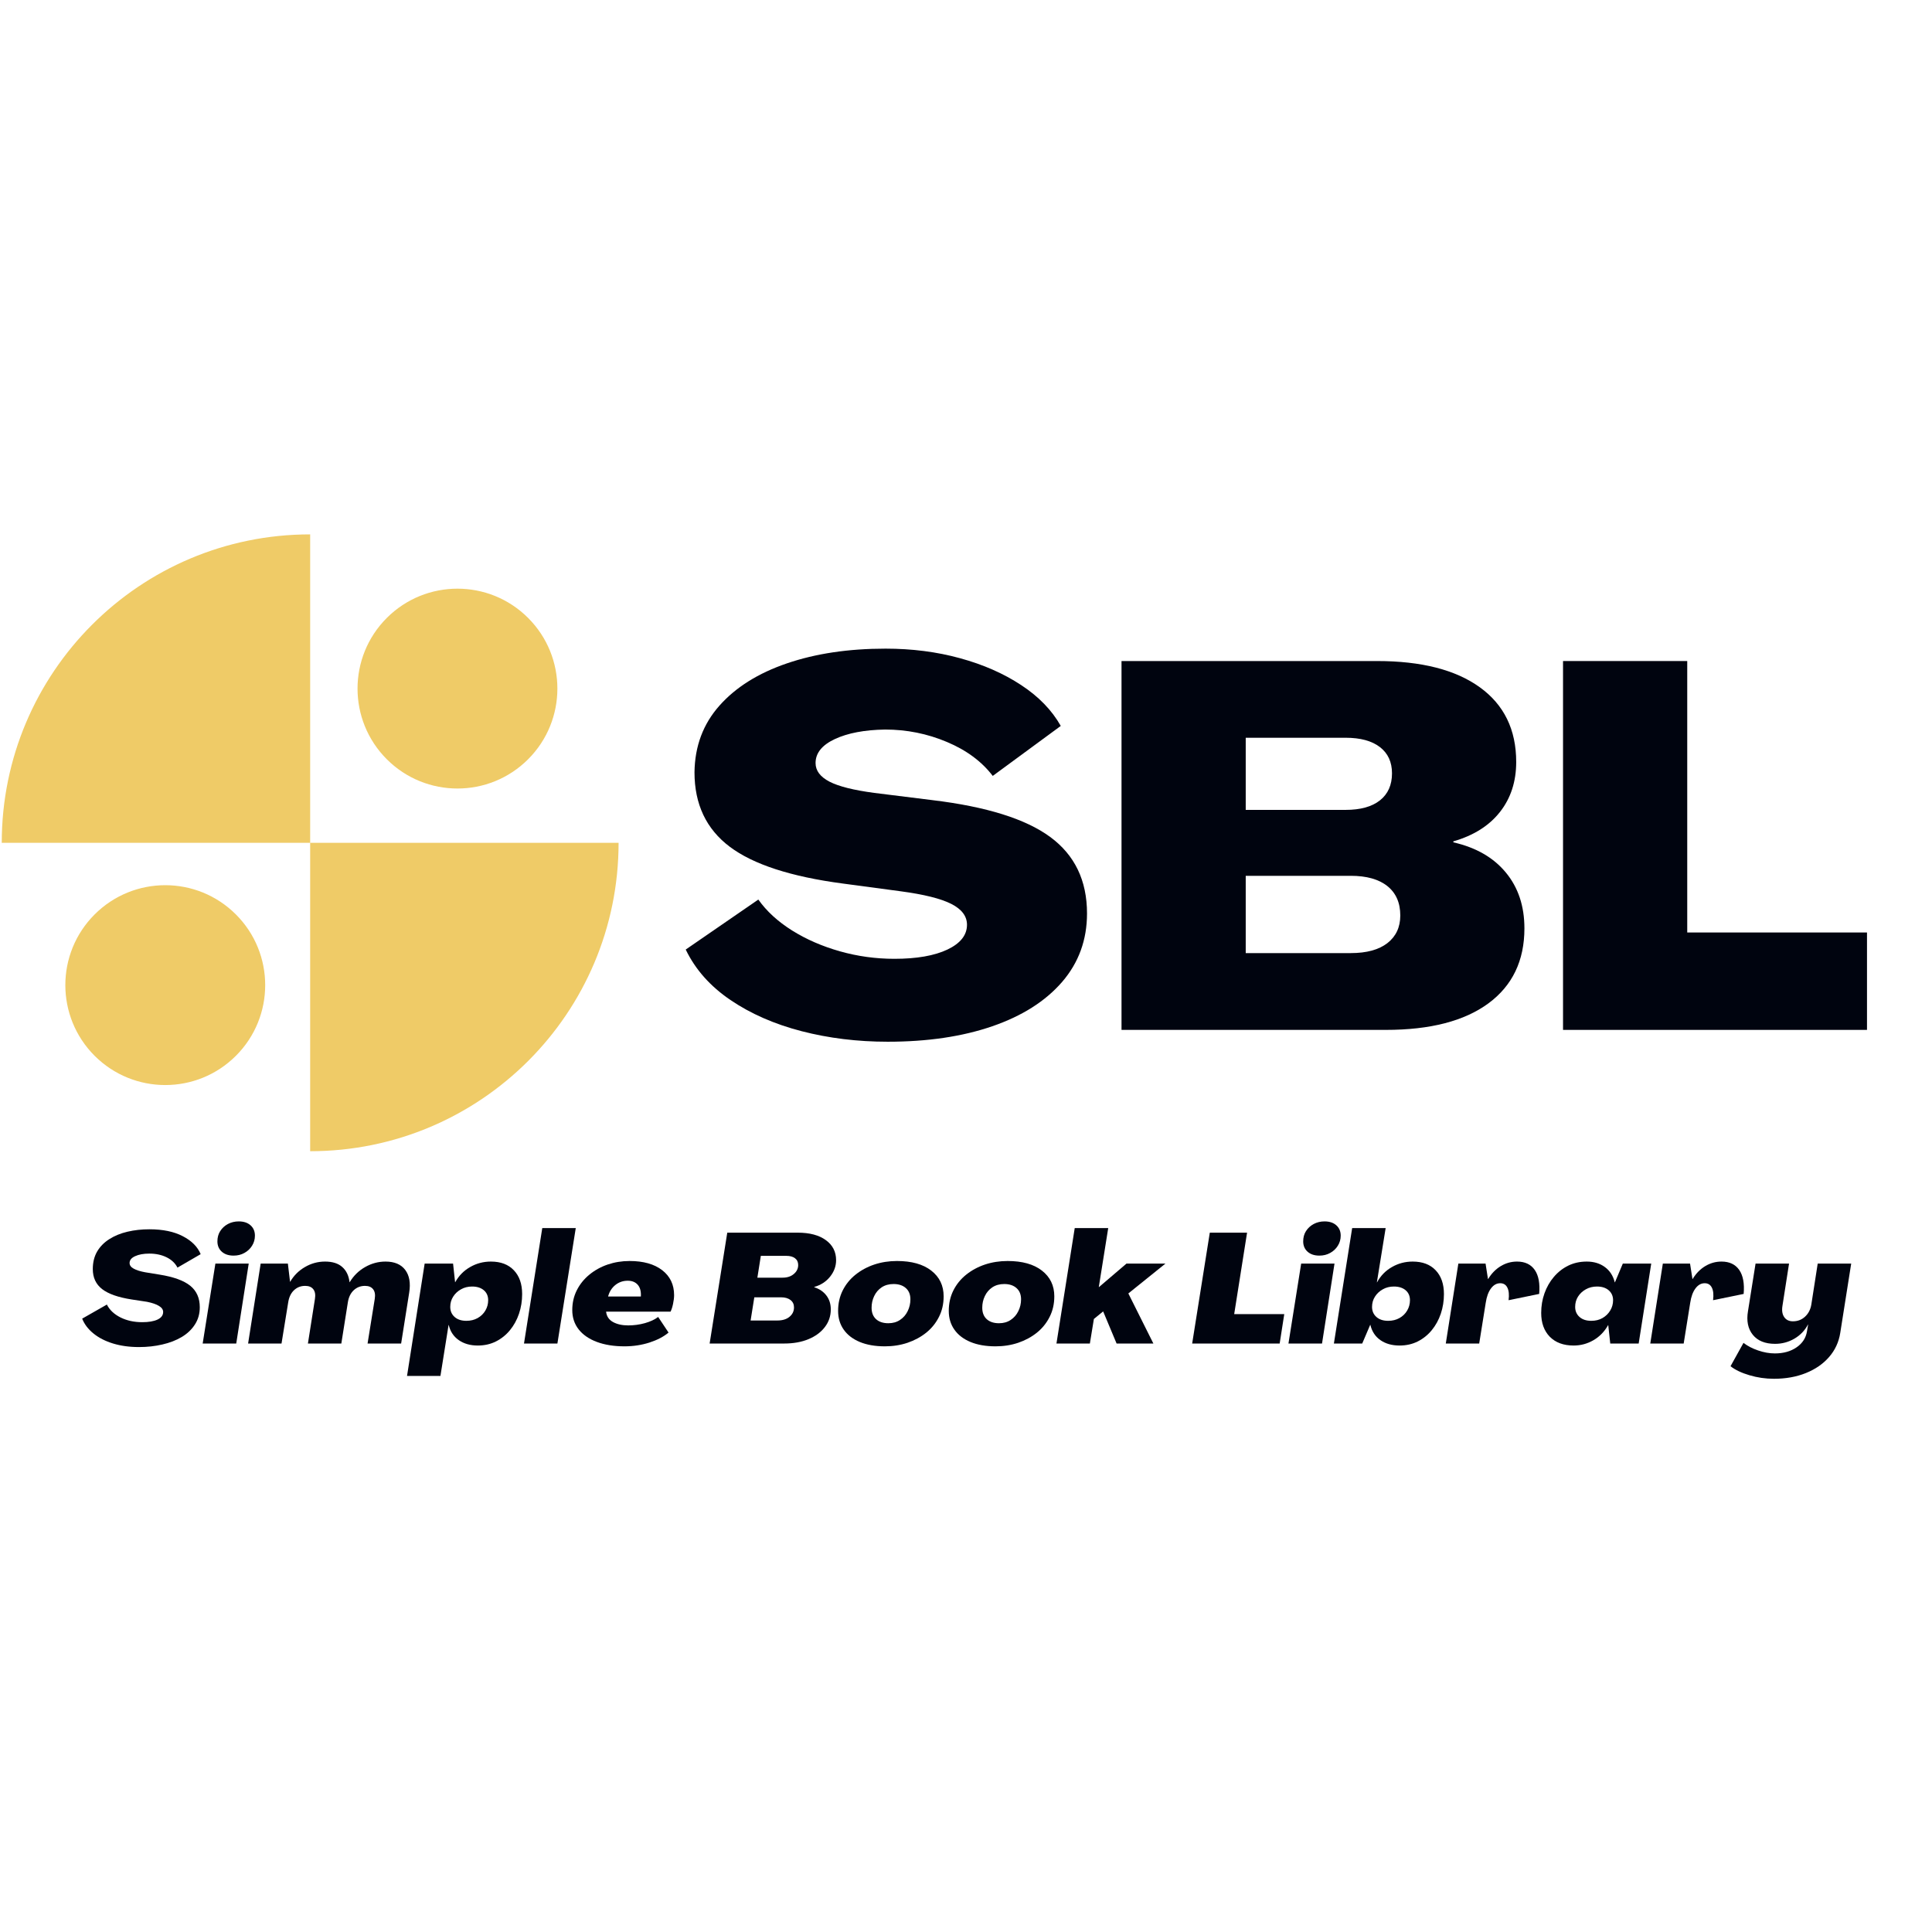
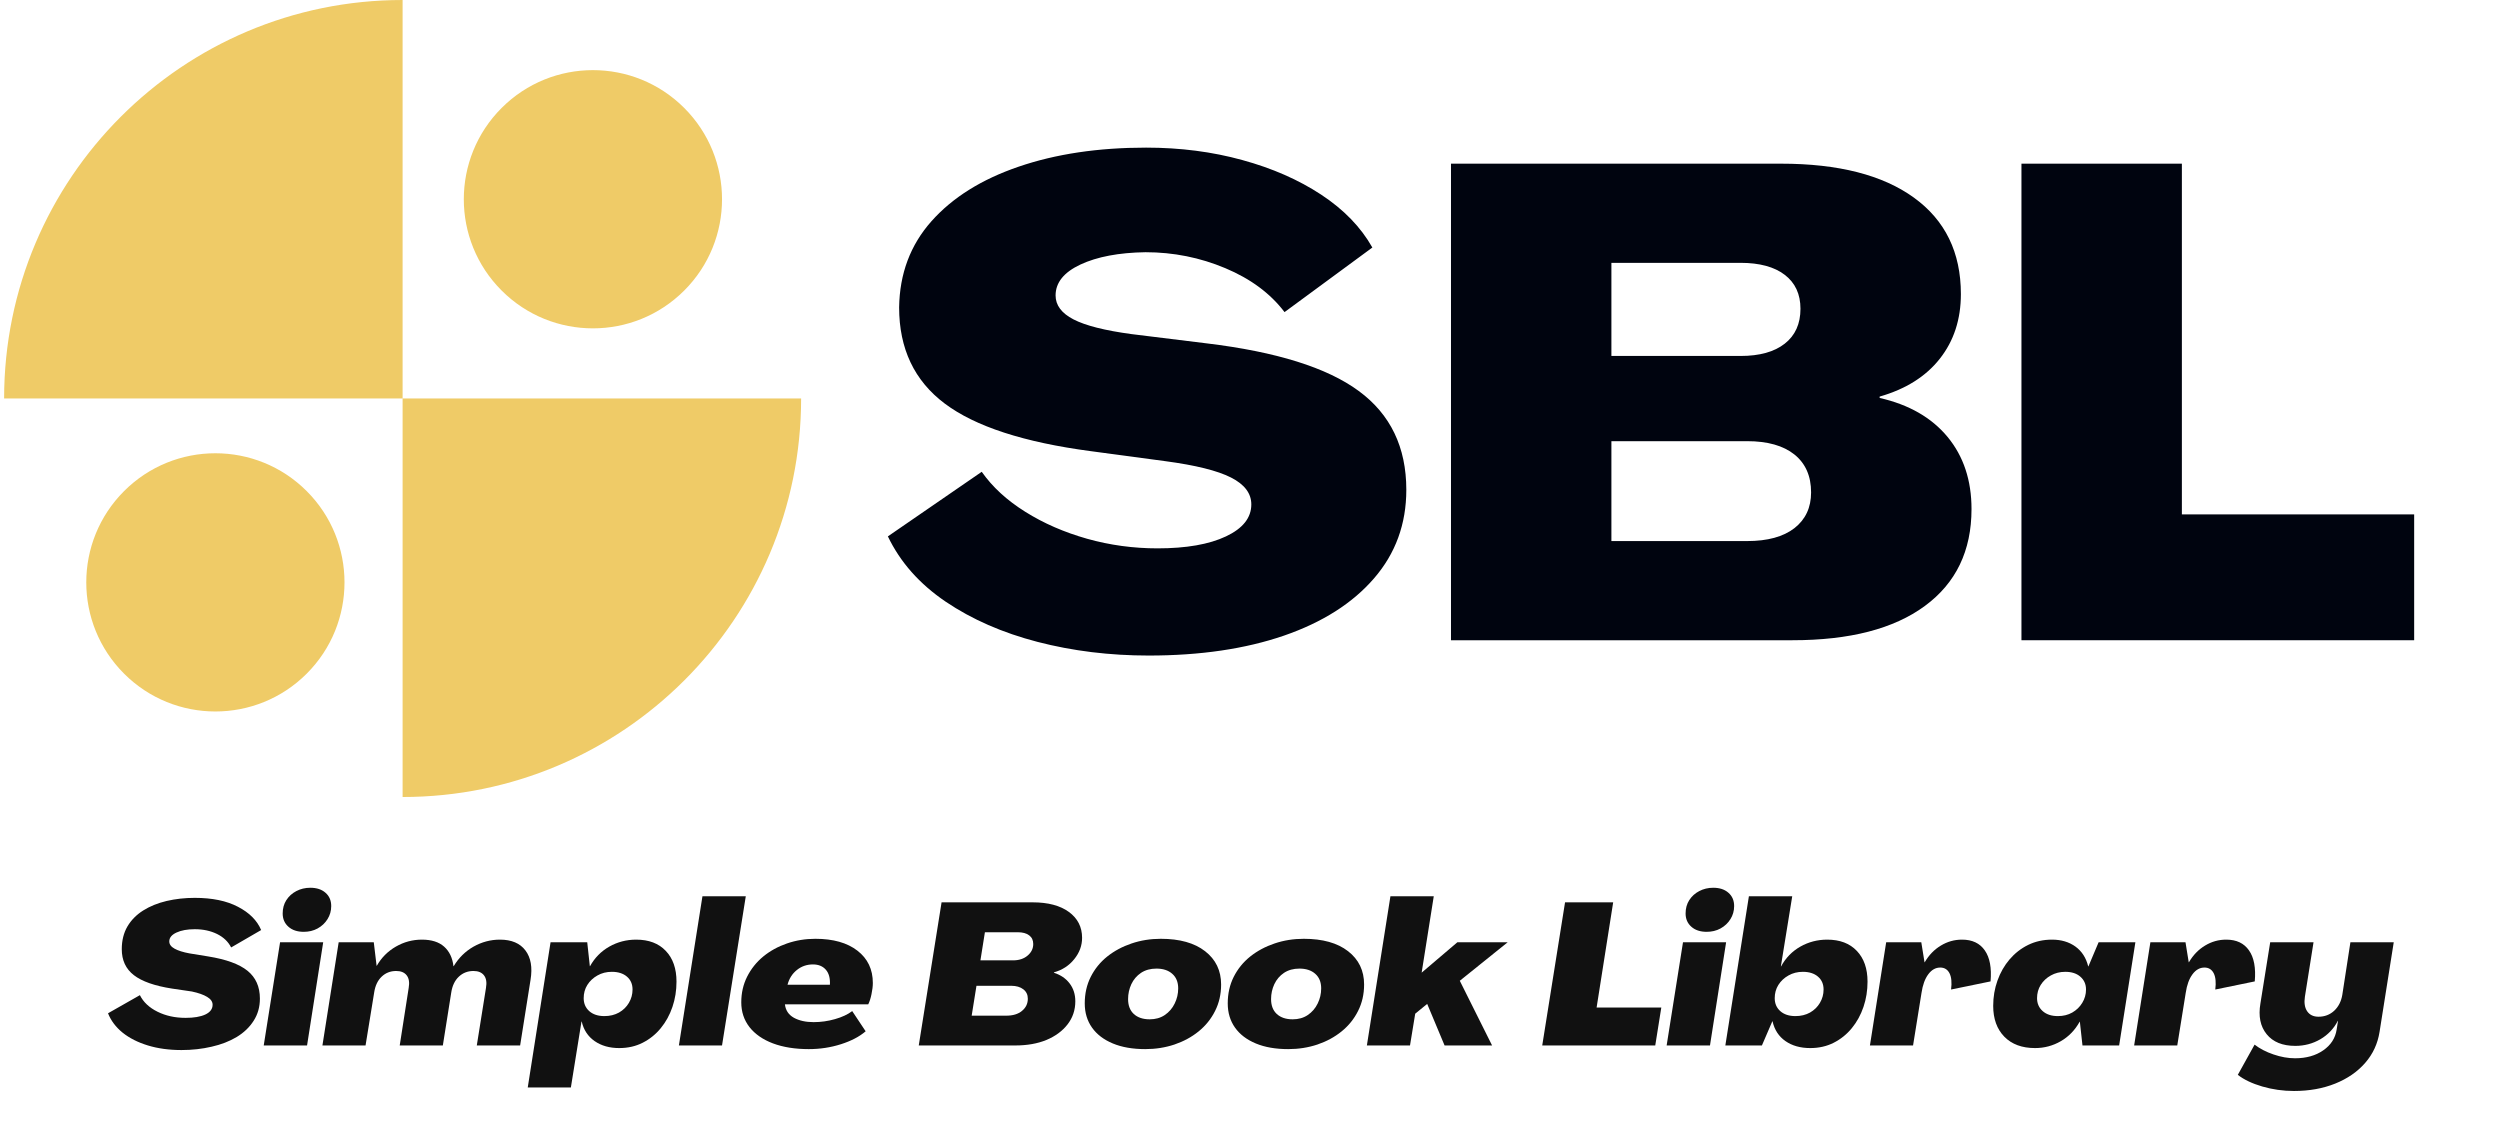
- <svg xmlns="http://www.w3.org/2000/svg" width="300" zoomAndPan="magnify" viewBox="0 0 375 375" height="300" preserveAspectRatio="xMidYMid meet" version="1.2">
+ <svg xmlns="http://www.w3.org/2000/svg" width="500" zoomAndPan="magnify" viewBox="0 0 375 168.75" height="225" preserveAspectRatio="xMidYMid meet" version="1.2">
  <defs>
-     <clipPath id="9e14c4ae68">
-       <path d="M 0.34 103.723 L 120.34 103.723 L 120.34 223.723 L 0.34 223.723 Z M 0.34 103.723 " />
+     <clipPath id="7d9eb6158d">
+       <path d="M 0.617 0 L 120.441 0 L 120.441 119.824 L 0.617 119.824 Z M 0.617 0 " />
    </clipPath>
  </defs>
-   <g id="33301999ea">
+   <g id="ca0ec8a7c4">
    <g style="fill:#00040f;fill-opacity:1;">
-       <g transform="translate(130.8949, 199.9011)">
-         <path style="stroke:none" d="M 41.406 2.297 C 35.531 2.297 29.957 1.613 24.688 0.25 C 19.426 -1.113 14.828 -3.129 10.891 -5.797 C 6.961 -8.461 4.066 -11.727 2.203 -15.594 L 16.297 -25.297 C 17.898 -23.035 20.082 -21.035 22.844 -19.297 C 25.613 -17.566 28.711 -16.219 32.141 -15.25 C 35.578 -14.281 39.098 -13.797 42.703 -13.797 C 47.035 -13.797 50.469 -14.395 53 -15.594 C 55.531 -16.801 56.797 -18.406 56.797 -20.406 C 56.797 -22.07 55.781 -23.422 53.75 -24.453 C 51.719 -25.484 48.438 -26.301 43.906 -26.906 L 32.703 -28.406 C 22.629 -29.738 15.312 -32.117 10.75 -35.547 C 6.188 -38.984 3.906 -43.801 3.906 -50 C 3.969 -55.062 5.582 -59.375 8.75 -62.938 C 11.914 -66.508 16.281 -69.242 21.844 -71.141 C 27.414 -73.047 33.801 -74 41 -74 C 46.133 -74 50.953 -73.379 55.453 -72.141 C 59.953 -70.91 63.898 -69.176 67.297 -66.938 C 70.703 -64.707 73.27 -62.062 75 -59 L 61.797 -49.297 C 59.66 -52.098 56.691 -54.297 52.891 -55.891 C 49.098 -57.492 45.102 -58.297 40.906 -58.297 C 36.906 -58.234 33.656 -57.617 31.156 -56.453 C 28.656 -55.285 27.406 -53.734 27.406 -51.797 C 27.406 -50.328 28.301 -49.125 30.094 -48.188 C 31.895 -47.258 34.797 -46.531 38.797 -46 L 50.094 -44.594 C 60.562 -43.332 68.176 -40.953 72.938 -37.453 C 77.707 -33.953 80.094 -29 80.094 -22.594 C 80.094 -17.469 78.477 -13.035 75.25 -9.297 C 72.02 -5.566 67.504 -2.703 61.703 -0.703 C 55.898 1.297 49.133 2.297 41.406 2.297 Z M 41.406 2.297 " />
+       <g transform="translate(130.9786, 96.03495)">
+         <path style="stroke:none" d="M 41.328 2.297 C 35.473 2.297 29.914 1.613 24.656 0.25 C 19.406 -1.113 14.812 -3.125 10.875 -5.781 C 6.945 -8.445 4.055 -11.711 2.203 -15.578 L 16.281 -25.266 C 17.875 -22.992 20.051 -20.992 22.812 -19.266 C 25.57 -17.535 28.664 -16.188 32.094 -15.219 C 35.52 -14.258 39.035 -13.781 42.641 -13.781 C 46.961 -13.781 50.391 -14.379 52.922 -15.578 C 55.453 -16.773 56.719 -18.375 56.719 -20.375 C 56.719 -22.031 55.703 -23.375 53.672 -24.406 C 51.641 -25.438 48.359 -26.254 43.828 -26.859 L 32.656 -28.359 C 22.602 -29.691 15.297 -32.07 10.734 -35.5 C 6.172 -38.926 3.891 -43.734 3.891 -49.922 C 3.961 -54.984 5.578 -59.289 8.734 -62.844 C 11.898 -66.406 16.258 -69.133 21.812 -71.031 C 27.375 -72.938 33.75 -73.891 40.938 -73.891 C 46.062 -73.891 50.867 -73.27 55.359 -72.031 C 59.859 -70.801 63.801 -69.07 67.188 -66.844 C 70.582 -64.613 73.145 -61.969 74.875 -58.906 L 61.703 -49.219 C 59.578 -52.02 56.613 -54.219 52.812 -55.812 C 49.02 -57.406 45.031 -58.203 40.844 -58.203 C 36.844 -58.141 33.594 -57.523 31.094 -56.359 C 28.602 -55.191 27.359 -53.645 27.359 -51.719 C 27.359 -50.25 28.254 -49.051 30.047 -48.125 C 31.848 -47.195 34.742 -46.461 38.734 -45.922 L 50.016 -44.531 C 60.473 -43.27 68.078 -40.891 72.828 -37.391 C 77.586 -33.898 79.969 -28.957 79.969 -22.562 C 79.969 -17.438 78.352 -13.008 75.125 -9.281 C 71.906 -5.551 67.398 -2.688 61.609 -0.688 C 55.816 1.301 49.055 2.297 41.328 2.297 Z M 41.328 2.297 " />
      </g>
    </g>
    <g style="fill:#00040f;fill-opacity:1;">
-       <g transform="translate(212.5917, 199.9011)">
-         <path style="stroke:none" d="M 5.094 0 L 5.094 -71.594 L 54.703 -71.594 C 63.297 -71.594 69.941 -69.895 74.641 -66.5 C 79.348 -63.102 81.703 -58.27 81.703 -52 C 81.703 -48.195 80.648 -44.961 78.547 -42.297 C 76.453 -39.629 73.438 -37.727 69.5 -36.594 L 69.5 -36.406 C 73.895 -35.406 77.289 -33.453 79.688 -30.547 C 82.094 -27.648 83.297 -24.035 83.297 -19.703 C 83.297 -13.43 80.961 -8.578 76.297 -5.141 C 71.629 -1.711 65 0 56.406 0 Z M 29.203 -42.703 L 48.594 -42.703 C 51.469 -42.703 53.688 -43.316 55.25 -44.547 C 56.812 -45.785 57.594 -47.535 57.594 -49.797 C 57.594 -51.992 56.812 -53.691 55.25 -54.891 C 53.688 -56.098 51.469 -56.703 48.594 -56.703 L 29.203 -56.703 Z M 29.203 -14.906 L 49.594 -14.906 C 52.664 -14.906 55.035 -15.551 56.703 -16.844 C 58.367 -18.145 59.203 -19.93 59.203 -22.203 C 59.203 -24.672 58.367 -26.57 56.703 -27.906 C 55.035 -29.238 52.664 -29.906 49.594 -29.906 L 29.203 -29.906 Z M 29.203 -14.906 " />
+       <g transform="translate(212.5546, 96.03495)">
+         <path style="stroke:none" d="M 5.094 0 L 5.094 -71.484 L 54.609 -71.484 C 63.203 -71.484 69.844 -69.785 74.531 -66.391 C 79.227 -62.992 81.578 -58.172 81.578 -51.922 C 81.578 -48.129 80.523 -44.898 78.422 -42.234 C 76.328 -39.566 73.316 -37.672 69.391 -36.547 L 69.391 -36.344 C 73.785 -35.344 77.18 -33.395 79.578 -30.5 C 81.973 -27.602 83.172 -23.992 83.172 -19.672 C 83.172 -13.41 80.836 -8.566 76.172 -5.141 C 71.516 -1.711 64.895 0 56.312 0 Z M 29.156 -42.641 L 48.531 -42.641 C 51.383 -42.641 53.594 -43.254 55.156 -44.484 C 56.727 -45.711 57.516 -47.457 57.516 -49.719 C 57.516 -51.914 56.727 -53.613 55.156 -54.812 C 53.594 -56.008 51.383 -56.609 48.531 -56.609 L 29.156 -56.609 Z M 29.156 -14.875 L 49.516 -14.875 C 52.578 -14.875 54.941 -15.52 56.609 -16.812 C 58.273 -18.113 59.109 -19.898 59.109 -22.172 C 59.109 -24.629 58.273 -26.523 56.609 -27.859 C 54.941 -29.191 52.578 -29.859 49.516 -29.859 L 29.156 -29.859 Z M 29.156 -14.875 " />
      </g>
    </g>
    <g style="fill:#00040f;fill-opacity:1;">
-       <g transform="translate(298.2884, 199.9011)">
-         <path style="stroke:none" d="M 5.094 0 L 5.094 -71.594 L 29.203 -71.594 L 29.203 -18.906 L 64.094 -18.906 L 64.094 0 Z M 5.094 0 " />
+       <g transform="translate(298.1246, 96.03495)">
+         <path style="stroke:none" d="M 5.094 0 L 5.094 -71.484 L 29.156 -71.484 L 29.156 -18.875 L 64 -18.875 L 64 0 Z M 5.094 0 " />
      </g>
    </g>
-     <g style="fill:#00040f;fill-opacity:1;">
-       <g transform="translate(15.76172, 260.776)">
-         <path style="stroke:none" d="M 11.219 0.688 C 9.363 0.688 7.688 0.457 6.188 0 C 4.688 -0.457 3.422 -1.102 2.391 -1.938 C 1.359 -2.77 0.625 -3.734 0.188 -4.828 L 4.984 -7.562 C 5.504 -6.52 6.383 -5.688 7.625 -5.062 C 8.863 -4.445 10.27 -4.141 11.844 -4.141 C 13.082 -4.141 14.066 -4.305 14.797 -4.641 C 15.535 -4.984 15.906 -5.477 15.906 -6.125 C 15.906 -6.582 15.633 -6.973 15.094 -7.297 C 14.551 -7.629 13.781 -7.895 12.781 -8.094 L 9.812 -8.547 C 7.188 -8.953 5.27 -9.625 4.062 -10.562 C 2.852 -11.5 2.25 -12.797 2.25 -14.453 C 2.25 -15.754 2.531 -16.891 3.094 -17.859 C 3.664 -18.828 4.457 -19.629 5.469 -20.266 C 6.477 -20.91 7.648 -21.391 8.984 -21.703 C 10.316 -22.016 11.734 -22.172 13.234 -22.172 C 15.848 -22.172 18.008 -21.723 19.719 -20.828 C 21.438 -19.941 22.594 -18.781 23.188 -17.344 L 18.688 -14.734 C 18.25 -15.586 17.547 -16.254 16.578 -16.734 C 15.609 -17.211 14.492 -17.453 13.234 -17.453 C 12.109 -17.453 11.188 -17.285 10.469 -16.953 C 9.75 -16.629 9.391 -16.188 9.391 -15.625 C 9.391 -15.188 9.656 -14.82 10.188 -14.531 C 10.719 -14.238 11.461 -14.004 12.422 -13.828 L 15.203 -13.375 C 17.93 -12.938 19.914 -12.219 21.156 -11.219 C 22.395 -10.219 23.016 -8.828 23.016 -7.047 C 23.016 -5.785 22.703 -4.672 22.078 -3.703 C 21.461 -2.734 20.609 -1.922 19.516 -1.266 C 18.422 -0.617 17.164 -0.133 15.75 0.188 C 14.332 0.52 12.82 0.688 11.219 0.688 Z M 11.219 0.688 " />
+     <g style="fill:#111111;fill-opacity:1;">
+       <g transform="translate(16.01577, 156.8198)">
+         <path style="stroke:none" d="M 11.203 0.688 C 9.348 0.688 7.672 0.457 6.172 0 C 4.672 -0.457 3.406 -1.098 2.375 -1.922 C 1.352 -2.754 0.625 -3.723 0.188 -4.828 L 4.969 -7.547 C 5.488 -6.504 6.367 -5.676 7.609 -5.062 C 8.848 -4.445 10.254 -4.141 11.828 -4.141 C 13.066 -4.141 14.051 -4.305 14.781 -4.641 C 15.508 -4.984 15.875 -5.473 15.875 -6.109 C 15.875 -6.566 15.602 -6.957 15.062 -7.281 C 14.52 -7.613 13.754 -7.883 12.766 -8.094 L 9.797 -8.531 C 7.18 -8.938 5.27 -9.609 4.062 -10.547 C 2.852 -11.484 2.25 -12.781 2.25 -14.438 C 2.25 -15.738 2.531 -16.875 3.094 -17.844 C 3.664 -18.812 4.457 -19.613 5.469 -20.25 C 6.477 -20.883 7.645 -21.359 8.969 -21.672 C 10.301 -21.984 11.711 -22.141 13.203 -22.141 C 15.828 -22.141 17.988 -21.691 19.688 -20.797 C 21.395 -19.91 22.551 -18.75 23.156 -17.312 L 18.656 -14.703 C 18.219 -15.566 17.516 -16.238 16.547 -16.719 C 15.578 -17.195 14.461 -17.438 13.203 -17.438 C 12.086 -17.438 11.172 -17.27 10.453 -16.938 C 9.734 -16.602 9.375 -16.16 9.375 -15.609 C 9.375 -15.172 9.641 -14.805 10.172 -14.516 C 10.703 -14.223 11.445 -13.988 12.406 -13.812 L 15.188 -13.359 C 17.906 -12.922 19.879 -12.203 21.109 -11.203 C 22.348 -10.203 22.969 -8.812 22.969 -7.031 C 22.969 -5.781 22.656 -4.672 22.031 -3.703 C 21.414 -2.734 20.566 -1.922 19.484 -1.266 C 18.398 -0.617 17.145 -0.133 15.719 0.188 C 14.301 0.52 12.797 0.688 11.203 0.688 Z M 11.203 0.688 " />
      </g>
    </g>
-     <g style="fill:#00040f;fill-opacity:1;">
-       <g transform="translate(39.4017, 260.776)">
-         <path style="stroke:none" d="M 5.938 -17.062 C 4.977 -17.062 4.211 -17.316 3.641 -17.828 C 3.078 -18.336 2.797 -19.004 2.797 -19.828 C 2.797 -20.586 2.977 -21.254 3.344 -21.828 C 3.719 -22.41 4.219 -22.867 4.844 -23.203 C 5.477 -23.535 6.176 -23.703 6.938 -23.703 C 7.895 -23.703 8.656 -23.453 9.219 -22.953 C 9.789 -22.453 10.078 -21.781 10.078 -20.938 C 10.078 -20.219 9.891 -19.562 9.516 -18.969 C 9.148 -18.383 8.656 -17.922 8.031 -17.578 C 7.414 -17.234 6.719 -17.062 5.938 -17.062 Z M -0.062 0 L 2.406 -15.516 L 8.875 -15.516 L 6.453 0 Z M -0.062 0 " />
+     <g style="fill:#111111;fill-opacity:1;">
+       <g transform="translate(39.62078, 156.8198)">
+         <path style="stroke:none" d="M 5.938 -17.047 C 4.977 -17.047 4.211 -17.301 3.641 -17.812 C 3.066 -18.32 2.781 -18.984 2.781 -19.797 C 2.781 -20.555 2.961 -21.223 3.328 -21.797 C 3.703 -22.379 4.203 -22.832 4.828 -23.156 C 5.461 -23.488 6.16 -23.656 6.922 -23.656 C 7.879 -23.656 8.641 -23.406 9.203 -22.906 C 9.773 -22.414 10.062 -21.75 10.062 -20.906 C 10.062 -20.188 9.875 -19.531 9.5 -18.938 C 9.133 -18.352 8.641 -17.891 8.016 -17.547 C 7.398 -17.211 6.707 -17.047 5.938 -17.047 Z M -0.062 0 L 2.391 -15.484 L 8.859 -15.484 L 6.438 0 Z M -0.062 0 " />
      </g>
    </g>
-     <g style="fill:#00040f;fill-opacity:1;">
-       <g transform="translate(48.25169, 260.776)">
-         <path style="stroke:none" d="M -0.094 0 L 2.344 -15.516 L 7.625 -15.516 L 8.047 -11.969 L 8.062 -11.969 C 8.77 -13.188 9.727 -14.145 10.938 -14.844 C 12.145 -15.551 13.445 -15.906 14.844 -15.906 C 16.289 -15.906 17.406 -15.551 18.188 -14.844 C 18.977 -14.145 19.445 -13.164 19.594 -11.906 L 19.625 -11.906 C 20.383 -13.164 21.383 -14.145 22.625 -14.844 C 23.863 -15.551 25.18 -15.906 26.578 -15.906 C 28.316 -15.906 29.594 -15.363 30.406 -14.281 C 31.219 -13.195 31.473 -11.727 31.172 -9.875 L 29.609 0 L 23.094 0 L 24.484 -8.641 C 24.617 -9.461 24.516 -10.094 24.172 -10.531 C 23.836 -10.969 23.312 -11.188 22.594 -11.188 C 21.727 -11.188 20.992 -10.898 20.391 -10.328 C 19.797 -9.766 19.422 -8.984 19.266 -7.984 L 18 0 L 11.516 0 L 12.875 -8.641 C 13.008 -9.461 12.906 -10.094 12.562 -10.531 C 12.227 -10.969 11.703 -11.188 10.984 -11.188 C 10.117 -11.188 9.391 -10.898 8.797 -10.328 C 8.211 -9.766 7.844 -8.984 7.688 -7.984 L 6.391 0 Z M -0.094 0 " />
+     <g style="fill:#111111;fill-opacity:1;">
+       <g transform="translate(48.45768, 156.8198)">
+         <path style="stroke:none" d="M -0.094 0 L 2.344 -15.484 L 7.609 -15.484 L 8.031 -11.953 L 8.062 -11.953 C 8.758 -13.172 9.711 -14.129 10.922 -14.828 C 12.129 -15.523 13.43 -15.875 14.828 -15.875 C 16.266 -15.875 17.375 -15.523 18.156 -14.828 C 18.945 -14.129 19.414 -13.148 19.562 -11.891 L 19.594 -11.891 C 20.352 -13.148 21.348 -14.129 22.578 -14.828 C 23.816 -15.523 25.133 -15.875 26.531 -15.875 C 28.27 -15.875 29.547 -15.332 30.359 -14.25 C 31.172 -13.176 31.426 -11.711 31.125 -9.859 L 29.562 0 L 23.062 0 L 24.438 -8.625 C 24.582 -9.445 24.484 -10.078 24.141 -10.516 C 23.805 -10.953 23.281 -11.172 22.562 -11.172 C 21.695 -11.172 20.961 -10.883 20.359 -10.312 C 19.766 -9.75 19.391 -8.969 19.234 -7.969 L 17.969 0 L 11.5 0 L 12.844 -8.625 C 12.988 -9.445 12.891 -10.078 12.547 -10.516 C 12.211 -10.953 11.688 -11.172 10.969 -11.172 C 10.102 -11.172 9.375 -10.883 8.781 -10.312 C 8.195 -9.75 7.828 -8.969 7.672 -7.969 L 6.375 0 Z M -0.094 0 " />
      </g>
    </g>
-     <g style="fill:#00040f;fill-opacity:1;">
-       <g transform="translate(80.08166, 260.776)">
-         <path style="stroke:none" d="M -1.078 6.297 L 2.344 -15.516 L 7.859 -15.516 L 8.25 -11.906 L 8.281 -11.906 C 8.977 -13.164 9.941 -14.145 11.172 -14.844 C 12.398 -15.551 13.742 -15.906 15.203 -15.906 C 17.109 -15.906 18.594 -15.344 19.656 -14.219 C 20.727 -13.102 21.266 -11.562 21.266 -9.594 C 21.266 -8.258 21.062 -6.988 20.656 -5.781 C 20.25 -4.582 19.664 -3.52 18.906 -2.594 C 18.145 -1.664 17.238 -0.938 16.188 -0.406 C 15.133 0.125 13.957 0.391 12.656 0.391 C 11.195 0.391 9.969 0.039 8.969 -0.656 C 7.969 -1.352 7.316 -2.332 7.016 -3.594 L 6.984 -3.594 L 5.406 6.297 Z M 10.438 -4.406 C 11.258 -4.406 11.988 -4.582 12.625 -4.938 C 13.27 -5.301 13.77 -5.785 14.125 -6.391 C 14.488 -7.004 14.672 -7.676 14.672 -8.406 C 14.672 -9.219 14.391 -9.863 13.828 -10.344 C 13.266 -10.82 12.504 -11.062 11.547 -11.062 C 10.742 -11.062 10.023 -10.879 9.391 -10.516 C 8.754 -10.16 8.25 -9.688 7.875 -9.094 C 7.5 -8.508 7.312 -7.848 7.312 -7.109 C 7.312 -6.305 7.594 -5.656 8.156 -5.156 C 8.719 -4.656 9.477 -4.406 10.438 -4.406 Z M 10.438 -4.406 " />
+     <g style="fill:#111111;fill-opacity:1;">
+       <g transform="translate(80.24056, 156.8198)">
+         <path style="stroke:none" d="M -1.078 6.297 L 2.344 -15.484 L 7.844 -15.484 L 8.234 -11.891 L 8.266 -11.891 C 8.961 -13.148 9.926 -14.129 11.156 -14.828 C 12.383 -15.523 13.727 -15.875 15.188 -15.875 C 17.082 -15.875 18.562 -15.312 19.625 -14.188 C 20.695 -13.07 21.234 -11.535 21.234 -9.578 C 21.234 -8.242 21.031 -6.977 20.625 -5.781 C 20.219 -4.582 19.633 -3.52 18.875 -2.594 C 18.113 -1.664 17.207 -0.938 16.156 -0.406 C 15.113 0.125 13.941 0.391 12.641 0.391 C 11.18 0.391 9.953 0.039 8.953 -0.656 C 7.953 -1.352 7.305 -2.332 7.016 -3.594 L 6.984 -3.594 L 5.391 6.297 Z M 10.422 -4.406 C 11.242 -4.406 11.973 -4.582 12.609 -4.938 C 13.242 -5.301 13.738 -5.785 14.094 -6.391 C 14.457 -7.004 14.641 -7.672 14.641 -8.391 C 14.641 -9.203 14.359 -9.848 13.797 -10.328 C 13.242 -10.805 12.488 -11.047 11.531 -11.047 C 10.727 -11.047 10.008 -10.863 9.375 -10.5 C 8.738 -10.145 8.234 -9.672 7.859 -9.078 C 7.492 -8.492 7.312 -7.832 7.312 -7.094 C 7.312 -6.301 7.586 -5.656 8.141 -5.156 C 8.703 -4.656 9.461 -4.406 10.422 -4.406 Z M 10.422 -4.406 " />
      </g>
    </g>
-     <g style="fill:#00040f;fill-opacity:1;">
-       <g transform="translate(101.8016, 260.776)">
-         <path style="stroke:none" d="M -0.094 0 L 3.453 -22.406 L 9.953 -22.406 L 6.391 0 Z M -0.094 0 " />
+     <g style="fill:#111111;fill-opacity:1;">
+       <g transform="translate(101.9284, 156.8198)">
+         <path style="stroke:none" d="M -0.094 0 L 3.438 -22.375 L 9.938 -22.375 L 6.375 0 Z M -0.094 0 " />
      </g>
    </g>
-     <g style="fill:#00040f;fill-opacity:1;">
-       <g transform="translate(110.5616, 260.776)">
-         <path style="stroke:none" d="M 10.656 0.547 C 8.594 0.547 6.801 0.258 5.281 -0.312 C 3.758 -0.883 2.582 -1.695 1.75 -2.75 C 0.926 -3.812 0.516 -5.055 0.516 -6.484 C 0.516 -7.879 0.805 -9.16 1.391 -10.328 C 1.984 -11.504 2.797 -12.516 3.828 -13.359 C 4.859 -14.211 6.039 -14.867 7.375 -15.328 C 8.719 -15.785 10.141 -16.016 11.641 -16.016 C 14.316 -16.016 16.426 -15.422 17.969 -14.234 C 19.508 -13.047 20.281 -11.43 20.281 -9.391 C 20.281 -8.891 20.211 -8.328 20.078 -7.703 C 19.953 -7.086 19.789 -6.582 19.594 -6.188 L 7.078 -6.188 C 7.18 -5.281 7.629 -4.609 8.422 -4.172 C 9.223 -3.734 10.207 -3.516 11.375 -3.516 C 12.469 -3.516 13.547 -3.66 14.609 -3.953 C 15.672 -4.254 16.531 -4.656 17.188 -5.156 L 19.203 -2.125 C 18.266 -1.332 17.031 -0.688 15.5 -0.188 C 13.969 0.301 12.352 0.547 10.656 0.547 Z M 7.469 -9.125 L 13.828 -9.125 C 13.891 -10.102 13.691 -10.859 13.234 -11.391 C 12.773 -11.922 12.125 -12.188 11.281 -12.188 C 10.363 -12.188 9.555 -11.906 8.859 -11.344 C 8.172 -10.781 7.707 -10.039 7.469 -9.125 Z M 7.469 -9.125 " />
+     <g style="fill:#111111;fill-opacity:1;">
+       <g transform="translate(110.6754, 156.8198)">
+         <path style="stroke:none" d="M 10.641 0.547 C 8.578 0.547 6.785 0.258 5.266 -0.312 C 3.754 -0.883 2.582 -1.695 1.75 -2.75 C 0.926 -3.812 0.516 -5.051 0.516 -6.469 C 0.516 -7.863 0.805 -9.145 1.391 -10.312 C 1.984 -11.488 2.789 -12.5 3.812 -13.344 C 4.844 -14.188 6.023 -14.836 7.359 -15.297 C 8.703 -15.766 10.125 -16 11.625 -16 C 14.301 -16 16.406 -15.406 17.938 -14.219 C 19.477 -13.031 20.25 -11.414 20.25 -9.375 C 20.25 -8.875 20.18 -8.312 20.047 -7.688 C 19.922 -7.07 19.758 -6.566 19.562 -6.172 L 7.062 -6.172 C 7.164 -5.273 7.613 -4.602 8.406 -4.156 C 9.207 -3.719 10.191 -3.5 11.359 -3.5 C 12.453 -3.5 13.523 -3.648 14.578 -3.953 C 15.641 -4.254 16.5 -4.656 17.156 -5.156 L 19.172 -2.125 C 18.234 -1.32 17 -0.676 15.469 -0.188 C 13.938 0.301 12.328 0.547 10.641 0.547 Z M 7.453 -9.109 L 13.812 -9.109 C 13.863 -10.086 13.66 -10.836 13.203 -11.359 C 12.742 -11.891 12.098 -12.156 11.266 -12.156 C 10.348 -12.156 9.539 -11.875 8.844 -11.312 C 8.156 -10.758 7.691 -10.023 7.453 -9.109 Z M 7.453 -9.109 " />
      </g>
    </g>
-     <g style="fill:#00040f;fill-opacity:1;">
-       <g transform="translate(131.4416, 260.776)">
+     <g style="fill:#111111;fill-opacity:1;">
+       <g transform="translate(131.5245, 156.8198)">
        <path style="stroke:none" d="" />
      </g>
    </g>
-     <g style="fill:#00040f;fill-opacity:1;">
-       <g transform="translate(137.4116, 260.776)">
-         <path style="stroke:none" d="M 0.328 0 L 3.75 -21.516 L 17.438 -21.516 C 19.75 -21.516 21.566 -21.031 22.891 -20.062 C 24.211 -19.102 24.875 -17.805 24.875 -16.172 C 24.875 -15.016 24.484 -13.945 23.703 -12.969 C 22.922 -12 21.898 -11.336 20.641 -10.984 L 20.641 -10.922 C 21.641 -10.598 22.422 -10.066 22.984 -9.328 C 23.555 -8.586 23.844 -7.688 23.844 -6.625 C 23.844 -5.332 23.457 -4.188 22.688 -3.188 C 21.926 -2.188 20.867 -1.406 19.516 -0.844 C 18.16 -0.281 16.594 0 14.812 0 Z M 9.594 -12.781 L 14.484 -12.781 C 15.391 -12.781 16.117 -13.02 16.672 -13.5 C 17.234 -13.977 17.516 -14.555 17.516 -15.234 C 17.516 -15.797 17.312 -16.234 16.906 -16.547 C 16.508 -16.859 15.938 -17.016 15.188 -17.016 L 10.266 -17.016 Z M 8.281 -4.469 L 13.469 -4.469 C 14.469 -4.469 15.254 -4.707 15.828 -5.188 C 16.41 -5.664 16.703 -6.273 16.703 -7.016 C 16.703 -7.617 16.477 -8.094 16.031 -8.438 C 15.582 -8.789 14.969 -8.969 14.188 -8.969 L 9 -8.969 Z M 8.281 -4.469 " />
+     <g style="fill:#111111;fill-opacity:1;">
+       <g transform="translate(137.4857, 156.8198)">
+         <path style="stroke:none" d="M 0.328 0 L 3.75 -21.469 L 17.406 -21.469 C 19.719 -21.469 21.531 -20.988 22.844 -20.031 C 24.164 -19.07 24.828 -17.773 24.828 -16.141 C 24.828 -14.984 24.438 -13.922 23.656 -12.953 C 22.883 -11.984 21.867 -11.32 20.609 -10.969 L 20.609 -10.906 C 21.609 -10.582 22.391 -10.051 22.953 -9.312 C 23.523 -8.57 23.812 -7.676 23.812 -6.625 C 23.812 -5.32 23.426 -4.172 22.656 -3.172 C 21.883 -2.172 20.828 -1.391 19.484 -0.828 C 18.141 -0.273 16.578 0 14.797 0 Z M 9.578 -12.766 L 14.469 -12.766 C 15.363 -12.766 16.094 -13.004 16.656 -13.484 C 17.219 -13.961 17.5 -14.539 17.5 -15.219 C 17.5 -15.781 17.297 -16.211 16.891 -16.516 C 16.492 -16.828 15.914 -16.984 15.156 -16.984 L 10.25 -16.984 Z M 8.266 -4.469 L 13.453 -4.469 C 14.453 -4.469 15.238 -4.707 15.812 -5.188 C 16.395 -5.664 16.688 -6.273 16.688 -7.016 C 16.688 -7.609 16.461 -8.078 16.016 -8.422 C 15.566 -8.773 14.953 -8.953 14.172 -8.953 L 8.984 -8.953 Z M 8.266 -4.469 " />
      </g>
    </g>
-     <g style="fill:#00040f;fill-opacity:1;">
-       <g transform="translate(162.1916, 260.776)">
-         <path style="stroke:none" d="M 9.562 0.547 C 7.688 0.547 6.066 0.266 4.703 -0.297 C 3.348 -0.859 2.305 -1.656 1.578 -2.688 C 0.848 -3.719 0.484 -4.93 0.484 -6.328 C 0.484 -7.785 0.781 -9.109 1.375 -10.297 C 1.977 -11.492 2.805 -12.516 3.859 -13.359 C 4.922 -14.211 6.133 -14.867 7.5 -15.328 C 8.875 -15.785 10.344 -16.016 11.906 -16.016 C 14.75 -16.016 16.969 -15.395 18.562 -14.156 C 20.164 -12.914 20.969 -11.25 20.969 -9.156 C 20.969 -7.688 20.664 -6.359 20.062 -5.172 C 19.469 -3.984 18.645 -2.961 17.594 -2.109 C 16.539 -1.266 15.328 -0.609 13.953 -0.141 C 12.586 0.316 11.125 0.547 9.562 0.547 Z M 10.234 -3.938 C 11.109 -3.938 11.863 -4.148 12.5 -4.578 C 13.145 -5.004 13.641 -5.57 13.984 -6.281 C 14.336 -6.988 14.516 -7.754 14.516 -8.578 C 14.516 -9.516 14.219 -10.242 13.625 -10.766 C 13.039 -11.285 12.25 -11.547 11.25 -11.547 C 10.352 -11.547 9.582 -11.332 8.938 -10.906 C 8.301 -10.477 7.816 -9.91 7.484 -9.203 C 7.148 -8.504 6.984 -7.754 6.984 -6.953 C 6.984 -5.992 7.273 -5.25 7.859 -4.719 C 8.441 -4.195 9.234 -3.938 10.234 -3.938 Z M 10.234 -3.938 " />
+     <g style="fill:#111111;fill-opacity:1;">
+       <g transform="translate(162.229, 156.8198)">
+         <path style="stroke:none" d="M 9.562 0.547 C 7.676 0.547 6.055 0.266 4.703 -0.297 C 3.348 -0.859 2.305 -1.648 1.578 -2.672 C 0.848 -3.703 0.484 -4.914 0.484 -6.312 C 0.484 -7.77 0.781 -9.094 1.375 -10.281 C 1.977 -11.477 2.805 -12.5 3.859 -13.344 C 4.922 -14.188 6.133 -14.836 7.5 -15.297 C 8.875 -15.766 10.336 -16 11.891 -16 C 14.723 -16 16.938 -15.379 18.531 -14.141 C 20.133 -12.898 20.938 -11.234 20.938 -9.141 C 20.938 -7.68 20.633 -6.359 20.031 -5.172 C 19.438 -3.984 18.613 -2.961 17.562 -2.109 C 16.52 -1.266 15.312 -0.609 13.938 -0.141 C 12.57 0.316 11.113 0.547 9.562 0.547 Z M 10.219 -3.922 C 11.094 -3.922 11.848 -4.133 12.484 -4.562 C 13.129 -5 13.625 -5.57 13.969 -6.281 C 14.32 -6.988 14.5 -7.75 14.5 -8.562 C 14.5 -9.5 14.203 -10.227 13.609 -10.75 C 13.023 -11.27 12.234 -11.531 11.234 -11.531 C 10.336 -11.531 9.566 -11.316 8.922 -10.891 C 8.285 -10.461 7.801 -9.895 7.469 -9.188 C 7.145 -8.488 6.984 -7.742 6.984 -6.953 C 6.984 -5.992 7.27 -5.25 7.844 -4.719 C 8.426 -4.188 9.219 -3.922 10.219 -3.922 Z M 10.219 -3.922 " />
      </g>
    </g>
-     <g style="fill:#00040f;fill-opacity:1;">
-       <g transform="translate(183.6716, 260.776)">
-         <path style="stroke:none" d="M 9.562 0.547 C 7.688 0.547 6.066 0.266 4.703 -0.297 C 3.348 -0.859 2.305 -1.656 1.578 -2.688 C 0.848 -3.719 0.484 -4.93 0.484 -6.328 C 0.484 -7.785 0.781 -9.109 1.375 -10.297 C 1.977 -11.492 2.805 -12.516 3.859 -13.359 C 4.922 -14.211 6.133 -14.867 7.5 -15.328 C 8.875 -15.785 10.344 -16.016 11.906 -16.016 C 14.75 -16.016 16.969 -15.395 18.562 -14.156 C 20.164 -12.914 20.969 -11.25 20.969 -9.156 C 20.969 -7.688 20.664 -6.359 20.062 -5.172 C 19.469 -3.984 18.645 -2.961 17.594 -2.109 C 16.539 -1.266 15.328 -0.609 13.953 -0.141 C 12.586 0.316 11.125 0.547 9.562 0.547 Z M 10.234 -3.938 C 11.109 -3.938 11.863 -4.148 12.5 -4.578 C 13.145 -5.004 13.641 -5.57 13.984 -6.281 C 14.336 -6.988 14.516 -7.754 14.516 -8.578 C 14.516 -9.516 14.219 -10.242 13.625 -10.766 C 13.039 -11.285 12.25 -11.547 11.25 -11.547 C 10.352 -11.547 9.582 -11.332 8.938 -10.906 C 8.301 -10.477 7.816 -9.91 7.484 -9.203 C 7.148 -8.504 6.984 -7.754 6.984 -6.953 C 6.984 -5.992 7.273 -5.25 7.859 -4.719 C 8.441 -4.195 9.234 -3.938 10.234 -3.938 Z M 10.234 -3.938 " />
+     <g style="fill:#111111;fill-opacity:1;">
+       <g transform="translate(183.6772, 156.8198)">
+         <path style="stroke:none" d="M 9.562 0.547 C 7.676 0.547 6.055 0.266 4.703 -0.297 C 3.348 -0.859 2.305 -1.648 1.578 -2.672 C 0.848 -3.703 0.484 -4.914 0.484 -6.312 C 0.484 -7.77 0.781 -9.094 1.375 -10.281 C 1.977 -11.477 2.805 -12.5 3.859 -13.344 C 4.922 -14.188 6.133 -14.836 7.5 -15.297 C 8.875 -15.766 10.336 -16 11.891 -16 C 14.723 -16 16.938 -15.379 18.531 -14.141 C 20.133 -12.898 20.938 -11.234 20.938 -9.141 C 20.938 -7.68 20.633 -6.359 20.031 -5.172 C 19.438 -3.984 18.613 -2.961 17.562 -2.109 C 16.52 -1.266 15.312 -0.609 13.938 -0.141 C 12.57 0.316 11.113 0.547 9.562 0.547 Z M 10.219 -3.922 C 11.094 -3.922 11.848 -4.133 12.484 -4.562 C 13.129 -5 13.625 -5.57 13.969 -6.281 C 14.32 -6.988 14.5 -7.75 14.5 -8.562 C 14.5 -9.5 14.203 -10.227 13.609 -10.75 C 13.023 -11.27 12.234 -11.531 11.234 -11.531 C 10.336 -11.531 9.566 -11.316 8.922 -10.891 C 8.285 -10.461 7.801 -9.895 7.469 -9.188 C 7.145 -8.488 6.984 -7.742 6.984 -6.953 C 6.984 -5.992 7.27 -5.25 7.844 -4.719 C 8.426 -4.188 9.219 -3.922 10.219 -3.922 Z M 10.219 -3.922 " />
      </g>
    </g>
-     <g style="fill:#00040f;fill-opacity:1;">
-       <g transform="translate(205.1515, 260.776)">
-         <path style="stroke:none" d="M -0.094 0 L 3.453 -22.406 L 9.953 -22.406 L 8.125 -10.953 L 8.156 -10.953 L 13.5 -15.516 L 21.062 -15.516 L 13.859 -9.719 L 18.719 0 L 11.578 0 L 8.969 -6.234 L 7.172 -4.766 L 6.391 0 Z M -0.094 0 " />
+     <g style="fill:#111111;fill-opacity:1;">
+       <g transform="translate(205.1254, 156.8198)">
+         <path style="stroke:none" d="M -0.094 0 L 3.438 -22.375 L 9.938 -22.375 L 8.125 -10.938 L 8.141 -10.938 L 13.484 -15.484 L 21.031 -15.484 L 13.844 -9.703 L 18.688 0 L 11.562 0 L 8.953 -6.234 L 7.156 -4.766 L 6.375 0 Z M -0.094 0 " />
      </g>
    </g>
-     <g style="fill:#00040f;fill-opacity:1;">
-       <g transform="translate(225.1015, 260.776)">
+     <g style="fill:#111111;fill-opacity:1;">
+       <g transform="translate(225.0459, 156.8198)">
        <path style="stroke:none" d="" />
      </g>
    </g>
-     <g style="fill:#00040f;fill-opacity:1;">
-       <g transform="translate(231.0715, 260.776)">
-         <path style="stroke:none" d="M 0.328 0 L 3.75 -21.516 L 10.984 -21.516 L 8.484 -5.703 L 18.203 -5.703 L 17.312 0 Z M 0.328 0 " />
+     <g style="fill:#111111;fill-opacity:1;">
+       <g transform="translate(231.007, 156.8198)">
+         <path style="stroke:none" d="M 0.328 0 L 3.75 -21.469 L 10.969 -21.469 L 8.484 -5.688 L 18.188 -5.688 L 17.281 0 Z M 0.328 0 " />
      </g>
    </g>
-     <g style="fill:#00040f;fill-opacity:1;">
-       <g transform="translate(250.1515, 260.776)">
-         <path style="stroke:none" d="M 5.938 -17.062 C 4.977 -17.062 4.211 -17.316 3.641 -17.828 C 3.078 -18.336 2.797 -19.004 2.797 -19.828 C 2.797 -20.586 2.977 -21.254 3.344 -21.828 C 3.719 -22.41 4.219 -22.867 4.844 -23.203 C 5.477 -23.535 6.176 -23.703 6.938 -23.703 C 7.895 -23.703 8.656 -23.453 9.219 -22.953 C 9.789 -22.453 10.078 -21.781 10.078 -20.938 C 10.078 -20.219 9.891 -19.562 9.516 -18.969 C 9.148 -18.383 8.656 -17.922 8.031 -17.578 C 7.414 -17.234 6.719 -17.062 5.938 -17.062 Z M -0.062 0 L 2.406 -15.516 L 8.875 -15.516 L 6.453 0 Z M -0.062 0 " />
+     <g style="fill:#111111;fill-opacity:1;">
+       <g transform="translate(250.0588, 156.8198)">
+         <path style="stroke:none" d="M 5.938 -17.047 C 4.977 -17.047 4.211 -17.301 3.641 -17.812 C 3.066 -18.32 2.781 -18.984 2.781 -19.797 C 2.781 -20.555 2.961 -21.223 3.328 -21.797 C 3.703 -22.379 4.203 -22.832 4.828 -23.156 C 5.461 -23.488 6.16 -23.656 6.922 -23.656 C 7.879 -23.656 8.641 -23.406 9.203 -22.906 C 9.773 -22.414 10.062 -21.75 10.062 -20.906 C 10.062 -20.188 9.875 -19.531 9.5 -18.938 C 9.133 -18.352 8.641 -17.891 8.016 -17.547 C 7.398 -17.211 6.707 -17.047 5.938 -17.047 Z M -0.062 0 L 2.391 -15.484 L 8.859 -15.484 L 6.438 0 Z M -0.062 0 " />
      </g>
    </g>
-     <g style="fill:#00040f;fill-opacity:1;">
-       <g transform="translate(259.0015, 260.776)">
-         <path style="stroke:none" d="M 12.656 0.391 C 11.176 0.391 9.938 0.039 8.938 -0.656 C 7.938 -1.352 7.285 -2.344 6.984 -3.625 L 6.953 -3.625 L 5.406 0 L -0.094 0 L 3.453 -22.406 L 9.953 -22.406 L 8.25 -11.875 L 8.281 -11.875 C 8.977 -13.156 9.941 -14.145 11.172 -14.844 C 12.398 -15.551 13.742 -15.906 15.203 -15.906 C 17.109 -15.906 18.594 -15.344 19.656 -14.219 C 20.727 -13.102 21.266 -11.562 21.266 -9.594 C 21.266 -8.258 21.062 -6.988 20.656 -5.781 C 20.25 -4.582 19.664 -3.52 18.906 -2.594 C 18.145 -1.664 17.238 -0.938 16.188 -0.406 C 15.133 0.125 13.957 0.391 12.656 0.391 Z M 10.438 -4.406 C 11.258 -4.406 11.988 -4.582 12.625 -4.938 C 13.27 -5.301 13.77 -5.785 14.125 -6.391 C 14.488 -7.004 14.672 -7.676 14.672 -8.406 C 14.672 -9.219 14.391 -9.863 13.828 -10.344 C 13.266 -10.82 12.504 -11.062 11.547 -11.062 C 10.742 -11.062 10.023 -10.879 9.391 -10.516 C 8.754 -10.16 8.25 -9.688 7.875 -9.094 C 7.5 -8.508 7.312 -7.848 7.312 -7.109 C 7.312 -6.305 7.594 -5.656 8.156 -5.156 C 8.719 -4.656 9.477 -4.406 10.438 -4.406 Z M 10.438 -4.406 " />
+     <g style="fill:#111111;fill-opacity:1;">
+       <g transform="translate(258.8957, 156.8198)">
+         <path style="stroke:none" d="M 12.641 0.391 C 11.16 0.391 9.922 0.039 8.922 -0.656 C 7.922 -1.352 7.273 -2.344 6.984 -3.625 L 6.953 -3.625 L 5.391 0 L -0.094 0 L 3.438 -22.375 L 9.938 -22.375 L 8.234 -11.859 L 8.266 -11.859 C 8.961 -13.141 9.926 -14.129 11.156 -14.828 C 12.383 -15.523 13.727 -15.875 15.188 -15.875 C 17.082 -15.875 18.562 -15.312 19.625 -14.188 C 20.695 -13.07 21.234 -11.535 21.234 -9.578 C 21.234 -8.242 21.031 -6.977 20.625 -5.781 C 20.219 -4.582 19.633 -3.52 18.875 -2.594 C 18.113 -1.664 17.207 -0.938 16.156 -0.406 C 15.113 0.125 13.941 0.391 12.641 0.391 Z M 10.422 -4.406 C 11.242 -4.406 11.973 -4.582 12.609 -4.938 C 13.242 -5.301 13.738 -5.785 14.094 -6.391 C 14.457 -7.004 14.641 -7.672 14.641 -8.391 C 14.641 -9.203 14.359 -9.848 13.797 -10.328 C 13.242 -10.805 12.488 -11.047 11.531 -11.047 C 10.727 -11.047 10.008 -10.863 9.375 -10.5 C 8.738 -10.145 8.234 -9.672 7.859 -9.078 C 7.492 -8.492 7.312 -7.832 7.312 -7.094 C 7.312 -6.301 7.586 -5.656 8.141 -5.156 C 8.703 -4.656 9.461 -4.406 10.422 -4.406 Z M 10.422 -4.406 " />
      </g>
    </g>
-     <g style="fill:#00040f;fill-opacity:1;">
-       <g transform="translate(280.7215, 260.776)">
-         <path style="stroke:none" d="M 13.734 -15.906 C 15.273 -15.906 16.422 -15.363 17.172 -14.281 C 17.922 -13.195 18.207 -11.645 18.031 -9.625 L 12.094 -8.406 C 12.227 -9.457 12.148 -10.27 11.859 -10.844 C 11.578 -11.414 11.113 -11.703 10.469 -11.703 C 9.77 -11.703 9.172 -11.363 8.672 -10.688 C 8.172 -10.02 7.832 -9.086 7.656 -7.891 L 6.391 0 L -0.094 0 L 2.344 -15.516 L 7.625 -15.516 L 8.094 -12.516 L 8.125 -12.516 C 8.77 -13.586 9.582 -14.422 10.562 -15.016 C 11.539 -15.609 12.598 -15.906 13.734 -15.906 Z M 13.734 -15.906 " />
+     <g style="fill:#111111;fill-opacity:1;">
+       <g transform="translate(280.5836, 156.8198)">
+         <path style="stroke:none" d="M 13.719 -15.875 C 15.258 -15.875 16.398 -15.332 17.141 -14.25 C 17.891 -13.176 18.176 -11.629 18 -9.609 L 12.078 -8.391 C 12.211 -9.441 12.133 -10.254 11.844 -10.828 C 11.551 -11.398 11.086 -11.688 10.453 -11.688 C 9.754 -11.688 9.156 -11.348 8.656 -10.672 C 8.156 -10.004 7.816 -9.07 7.641 -7.875 L 6.375 0 L -0.094 0 L 2.344 -15.484 L 7.609 -15.484 L 8.094 -12.484 L 8.125 -12.484 C 8.758 -13.566 9.566 -14.398 10.547 -14.984 C 11.523 -15.578 12.582 -15.875 13.719 -15.875 Z M 13.719 -15.875 " />
      </g>
    </g>
-     <g style="fill:#00040f;fill-opacity:1;">
-       <g transform="translate(298.6914, 260.776)">
-         <path style="stroke:none" d="M 6.75 0.391 C 4.789 0.391 3.25 -0.176 2.125 -1.312 C 1.008 -2.457 0.453 -4 0.453 -5.938 C 0.453 -7.281 0.664 -8.551 1.094 -9.75 C 1.52 -10.945 2.125 -12.004 2.906 -12.922 C 3.688 -13.848 4.613 -14.578 5.688 -15.109 C 6.77 -15.641 7.973 -15.906 9.297 -15.906 C 10.68 -15.906 11.852 -15.551 12.812 -14.844 C 13.77 -14.145 14.41 -13.156 14.734 -11.875 L 14.766 -11.875 L 16.297 -15.516 L 21.812 -15.516 L 19.375 0 L 13.859 0 L 13.469 -3.562 L 13.438 -3.562 C 12.738 -2.312 11.789 -1.336 10.594 -0.641 C 9.406 0.047 8.125 0.391 6.75 0.391 Z M 10.172 -4.406 C 10.992 -4.406 11.719 -4.582 12.344 -4.938 C 12.977 -5.301 13.477 -5.785 13.844 -6.391 C 14.219 -7.004 14.406 -7.676 14.406 -8.406 C 14.406 -9.195 14.125 -9.836 13.562 -10.328 C 13 -10.816 12.238 -11.062 11.281 -11.062 C 10.477 -11.062 9.754 -10.879 9.109 -10.516 C 8.473 -10.16 7.969 -9.688 7.594 -9.094 C 7.227 -8.508 7.047 -7.848 7.047 -7.109 C 7.047 -6.305 7.328 -5.656 7.891 -5.156 C 8.453 -4.656 9.211 -4.406 10.172 -4.406 Z M 10.172 -4.406 " />
+     <g style="fill:#111111;fill-opacity:1;">
+       <g transform="translate(298.5269, 156.8198)">
+         <path style="stroke:none" d="M 6.734 0.391 C 4.773 0.391 3.238 -0.176 2.125 -1.312 C 1.008 -2.457 0.453 -4 0.453 -5.938 C 0.453 -7.27 0.664 -8.535 1.094 -9.734 C 1.52 -10.93 2.125 -11.988 2.906 -12.906 C 3.688 -13.82 4.613 -14.547 5.688 -15.078 C 6.77 -15.609 7.969 -15.875 9.281 -15.875 C 10.664 -15.875 11.836 -15.523 12.797 -14.828 C 13.754 -14.129 14.391 -13.141 14.703 -11.859 L 14.734 -11.859 L 16.266 -15.484 L 21.781 -15.484 L 19.344 0 L 13.844 0 L 13.453 -3.562 L 13.422 -3.562 C 12.723 -2.301 11.781 -1.328 10.594 -0.641 C 9.406 0.047 8.117 0.391 6.734 0.391 Z M 10.156 -4.406 C 10.969 -4.406 11.688 -4.582 12.312 -4.938 C 12.945 -5.301 13.445 -5.785 13.812 -6.391 C 14.188 -7.004 14.375 -7.672 14.375 -8.391 C 14.375 -9.18 14.094 -9.82 13.531 -10.312 C 12.977 -10.801 12.223 -11.047 11.266 -11.047 C 10.461 -11.047 9.738 -10.863 9.094 -10.5 C 8.457 -10.145 7.953 -9.672 7.578 -9.078 C 7.211 -8.492 7.031 -7.832 7.031 -7.094 C 7.031 -6.301 7.312 -5.656 7.875 -5.156 C 8.438 -4.656 9.195 -4.406 10.156 -4.406 Z M 10.156 -4.406 " />
      </g>
    </g>
-     <g style="fill:#00040f;fill-opacity:1;">
-       <g transform="translate(320.4114, 260.776)">
-         <path style="stroke:none" d="M 13.734 -15.906 C 15.273 -15.906 16.422 -15.363 17.172 -14.281 C 17.922 -13.195 18.207 -11.645 18.031 -9.625 L 12.094 -8.406 C 12.227 -9.457 12.148 -10.27 11.859 -10.844 C 11.578 -11.414 11.113 -11.703 10.469 -11.703 C 9.77 -11.703 9.172 -11.363 8.672 -10.688 C 8.172 -10.02 7.832 -9.086 7.656 -7.891 L 6.391 0 L -0.094 0 L 2.344 -15.516 L 7.625 -15.516 L 8.094 -12.516 L 8.125 -12.516 C 8.77 -13.586 9.582 -14.422 10.562 -15.016 C 11.539 -15.609 12.598 -15.906 13.734 -15.906 Z M 13.734 -15.906 " />
+     <g style="fill:#111111;fill-opacity:1;">
+       <g transform="translate(320.2148, 156.8198)">
+         <path style="stroke:none" d="M 13.719 -15.875 C 15.258 -15.875 16.398 -15.332 17.141 -14.25 C 17.891 -13.176 18.176 -11.629 18 -9.609 L 12.078 -8.391 C 12.211 -9.441 12.133 -10.254 11.844 -10.828 C 11.551 -11.398 11.086 -11.688 10.453 -11.688 C 9.754 -11.688 9.156 -11.348 8.656 -10.672 C 8.156 -10.004 7.816 -9.07 7.641 -7.875 L 6.375 0 L -0.094 0 L 2.344 -15.484 L 7.609 -15.484 L 8.094 -12.484 L 8.125 -12.484 C 8.758 -13.566 9.566 -14.398 10.547 -14.984 C 11.523 -15.578 12.582 -15.875 13.719 -15.875 Z M 13.719 -15.875 " />
      </g>
    </g>
-     <g style="fill:#00040f;fill-opacity:1;">
-       <g transform="translate(338.4414, 260.776)">
-         <path style="stroke:none" d="M 5.875 6.844 C 4.238 6.844 2.656 6.613 1.125 6.156 C -0.406 5.707 -1.629 5.125 -2.547 4.406 L -0.031 -0.125 C 0.75 0.477 1.691 0.969 2.797 1.344 C 3.91 1.727 5 1.922 6.062 1.922 C 7.738 1.922 9.145 1.523 10.281 0.734 C 11.426 -0.055 12.098 -1.102 12.297 -2.406 L 12.516 -3.688 L 12.484 -3.688 C 11.879 -2.531 11 -1.613 9.844 -0.938 C 8.695 -0.27 7.445 0.062 6.094 0.062 C 4.164 0.062 2.727 -0.52 1.781 -1.688 C 0.832 -2.863 0.52 -4.398 0.844 -6.297 L 2.312 -15.516 L 8.812 -15.516 L 7.531 -7.312 C 7.383 -6.395 7.5 -5.664 7.875 -5.125 C 8.25 -4.582 8.812 -4.312 9.562 -4.312 C 10.488 -4.312 11.273 -4.613 11.922 -5.219 C 12.578 -5.82 12.984 -6.613 13.141 -7.594 L 14.375 -15.516 L 20.875 -15.516 L 18.75 -2.062 C 18.469 -0.27 17.742 1.289 16.578 2.625 C 15.422 3.957 13.922 4.992 12.078 5.734 C 10.242 6.473 8.176 6.844 5.875 6.844 Z M 5.875 6.844 " />
+     <g style="fill:#111111;fill-opacity:1;">
+       <g transform="translate(338.2181, 156.8198)">
+         <path style="stroke:none" d="M 5.875 6.828 C 4.238 6.828 2.656 6.602 1.125 6.156 C -0.406 5.707 -1.629 5.125 -2.547 4.406 L -0.031 -0.125 C 0.75 0.477 1.691 0.969 2.797 1.344 C 3.91 1.727 4.992 1.922 6.047 1.922 C 7.723 1.922 9.129 1.523 10.266 0.734 C 11.41 -0.055 12.082 -1.098 12.281 -2.391 L 12.484 -3.688 L 12.453 -3.688 C 11.859 -2.531 10.988 -1.613 9.844 -0.938 C 8.695 -0.27 7.441 0.062 6.078 0.062 C 4.16 0.062 2.727 -0.52 1.781 -1.688 C 0.832 -2.852 0.52 -4.391 0.844 -6.297 L 2.312 -15.484 L 8.812 -15.484 L 7.516 -7.312 C 7.379 -6.395 7.492 -5.664 7.859 -5.125 C 8.234 -4.582 8.801 -4.312 9.562 -4.312 C 10.477 -4.312 11.258 -4.609 11.906 -5.203 C 12.551 -5.805 12.957 -6.598 13.125 -7.578 L 14.344 -15.484 L 20.844 -15.484 L 18.719 -2.062 C 18.438 -0.27 17.719 1.285 16.562 2.609 C 15.406 3.941 13.906 4.977 12.062 5.719 C 10.227 6.457 8.164 6.828 5.875 6.828 Z M 5.875 6.828 " />
      </g>
    </g>
-     <g style="fill:#00040f;fill-opacity:1;">
-       <g transform="translate(359.2383, 260.776)">
+     <g style="fill:#111111;fill-opacity:1;">
+       <g transform="translate(358.9842, 156.8198)">
        <path style="stroke:none" d="" />
      </g>
    </g>
-     <g clip-rule="nonzero" clip-path="url(#9e14c4ae68)">
-       <path style=" stroke:none;fill-rule:nonzero;fill:#efcb67;fill-opacity:1;" d="M 60.203 163.586 L 0.34 163.586 C 0.34 130.527 27.141 103.723 60.203 103.723 Z M 60.203 163.586 L 60.203 223.449 C 93.266 223.449 120.066 196.648 120.066 163.586 Z M 18.363 177.496 C 10.789 185.07 10.789 197.352 18.363 204.926 C 25.938 212.5 38.219 212.5 45.793 204.926 C 53.367 197.352 53.367 185.07 45.793 177.496 C 38.219 169.922 25.938 169.922 18.363 177.496 Z M 102.508 147.371 C 110.082 139.797 110.082 127.516 102.508 119.941 C 94.934 112.367 82.652 112.367 75.078 119.941 C 67.504 127.516 67.504 139.797 75.078 147.371 C 82.652 154.945 94.934 154.945 102.508 147.371 Z M 102.508 147.371 " />
+     <g clip-rule="nonzero" clip-path="url(#7d9eb6158d)">
+       <path style=" stroke:none;fill-rule:nonzero;fill:#efcb67;fill-opacity:1;" d="M 60.391 59.773 L 0.617 59.773 C 0.617 26.762 27.379 0 60.391 0 Z M 60.391 59.773 L 60.391 119.551 C 93.406 119.551 120.168 92.789 120.168 59.773 Z M 18.613 73.664 C 11.051 81.227 11.051 93.488 18.613 101.051 C 26.176 108.613 38.438 108.613 46.004 101.051 C 53.566 93.488 53.566 81.227 46.004 73.664 C 38.438 66.098 26.176 66.098 18.613 73.664 Z M 102.633 43.582 C 110.195 36.02 110.195 23.758 102.633 16.191 C 95.07 8.629 82.809 8.629 75.246 16.191 C 67.68 23.758 67.68 36.02 75.246 43.582 C 82.809 51.145 95.07 51.145 102.633 43.582 Z M 102.633 43.582 " />
    </g>
  </g>
</svg>
